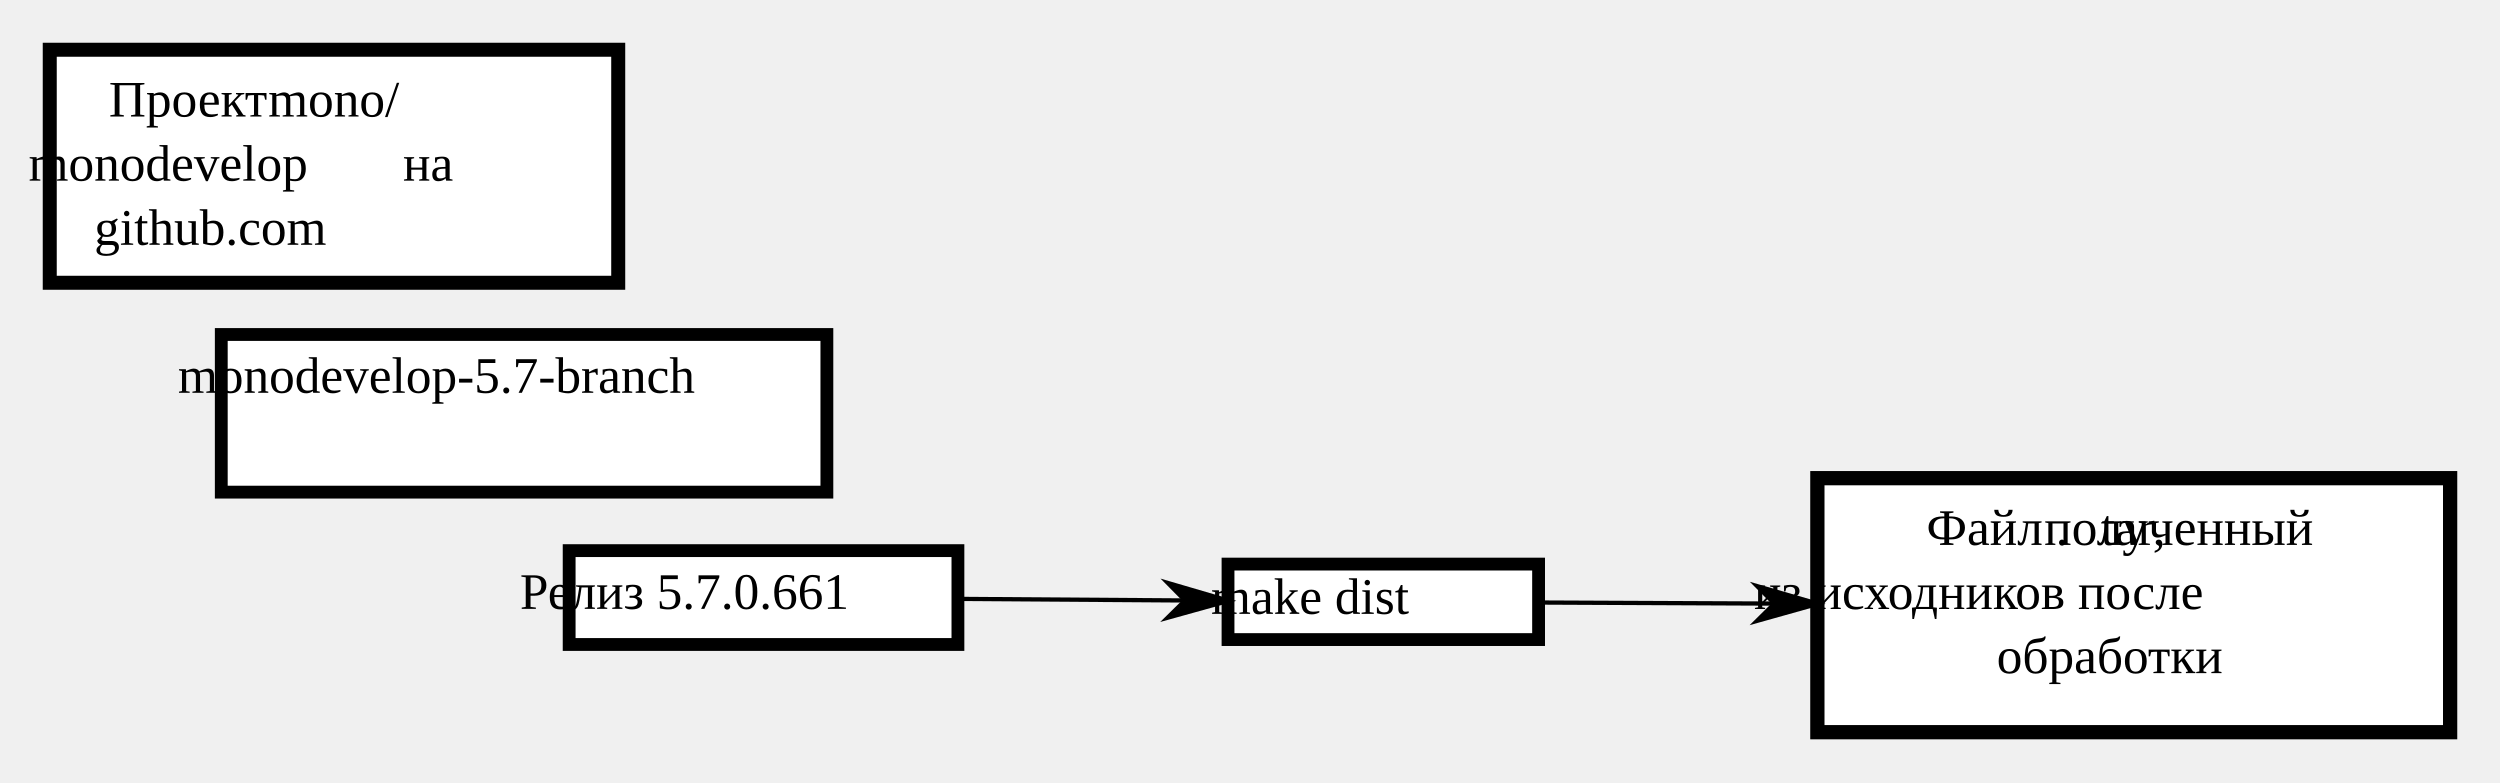
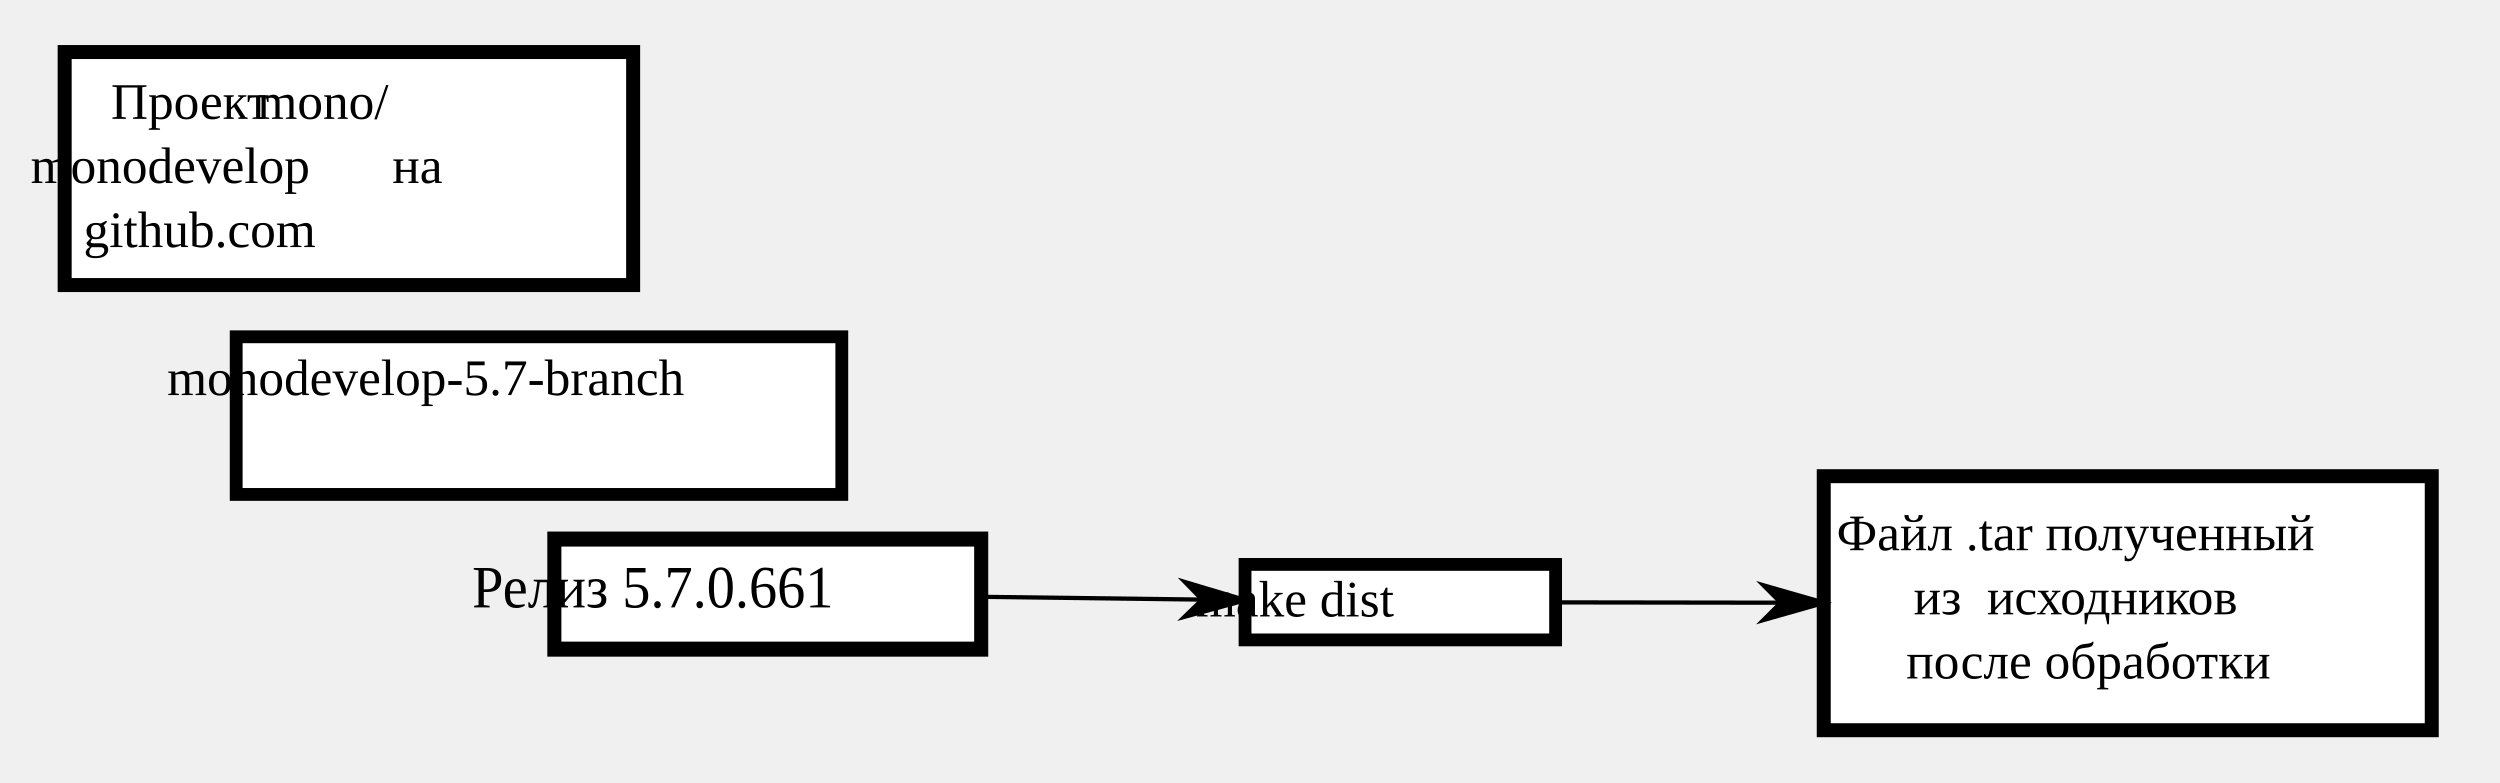
<svg xmlns="http://www.w3.org/2000/svg" xmlns:xlink="http://www.w3.org/1999/xlink" width="584.902" height="182.973" id="svg2" version="1.1">
  <defs id="defs4">
    <marker orient="auto" refY="0" refX="0" id="Arrow1Lend" style="overflow:visible">
      <path id="path4014" d="M 0,0 5,-5 -12.5,0 5,5 0,0 z" style="fill-rule:evenodd;stroke:#000000;stroke-width:1pt" transform="matrix(-0.8,0,0,-0.8,-10,0)" />
    </marker>
  </defs>
  <g id="layer1" transform="translate(632.6292,-79.32432)" style="display:inline">
-     <rect y="90.963" x="-620.991" height="54.518" width="133.002" id="rect4864" style="fill:#ffffff;fill-opacity:1;stroke:#000000;stroke-width:3.276;stroke-miterlimit:4;stroke-opacity:1;stroke-dasharray:none;display:inline">
-       <a xlink:href="mono_monodevelop_branches.htm" style="fill:#ffffff;fill-opacity:1;stroke-width:3;stroke-miterlimit:4;stroke-dasharray:none;display:inline;stroke:#000000;stroke-opacity:1" id="a3850" transform="translate(632.491,-79.46256)" />
-     </rect>
-     <rect y="157.583" x="-580.86" height="36.882" width="141.688" id="rect3931" style="fill:#ffffff;fill-opacity:1;stroke:#000000;stroke-width:3;stroke-miterlimit:4;stroke-opacity:1;stroke-dasharray:none">
-       <a transform="translate(632.491,-79.46256)" id="a3953" xlink:href="https://github.com/mono/monodevelop/tree/monodevelop-5.7-branch" style="fill:#ffffff;fill-opacity:1;display:inline;stroke:#000000;stroke-opacity:1;stroke-width:3;stroke-miterlimit:4;stroke-dasharray:none" />
-     </rect>
-     <rect y="208.15" x="-499.47" height="21.958" width="90.958" id="rect3956" style="fill:#ffffff;fill-opacity:1;stroke:#000000;stroke-width:3;stroke-miterlimit:4;stroke-opacity:1;stroke-dasharray:none">
-       <a id="a3974" xlink:href="https://github.com/mono/monodevelop/releases" transform="matrix(1.097937,0,0,1.172911,674.4534,-118.6982)" style="fill:#ffffff;fill-opacity:1;display:inline;stroke:#000000;stroke-opacity:1;stroke-width:2.644;stroke-miterlimit:4;stroke-dasharray:none" />
-     </rect>
-     <rect style="fill:#ffffff;fill-opacity:1;stroke:#000000;stroke-width:3;stroke-miterlimit:4;stroke-opacity:1;stroke-dasharray:none" id="rect3977" width="72.661" height="17.661" x="-345.321" y="211.299">
-       <a style="display:inline;stroke-width:3;stroke-miterlimit:4;stroke-dasharray:none" transform="translate(632.9819,-79.92513)" id="a3999" xlink:href="http://stackoverflow.com/questions/26575095/how-to-make-monodevelop-5-6-2-5-on-gentoo" />
-     </rect>
-     <rect y="191.198" x="-207.436" height="59.431" width="148.041" id="rect2985" style="fill:#ffffff;fill-opacity:1;stroke:#000000;stroke-width:3.336;stroke-miterlimit:4;stroke-opacity:1;stroke-dasharray:none">
-       <a transform="translate(632.491,-79.46256)" id="a4854" xlink:href="http://origin-download.mono-project.com/sources/monodevelop/" style="fill:#ffffff;fill-opacity:1;display:inline;stroke:#000000;stroke-opacity:1;stroke-width:3;stroke-miterlimit:4;stroke-dasharray:none" />
-     </rect>
-     <path style="fill:#000000;fill-opacity:1;stroke:#000000;stroke-width:1;stroke-linecap:butt;stroke-linejoin:miter;stroke-miterlimit:4;stroke-opacity:1;stroke-dasharray:none;marker-end:url(#Arrow1Lend)" d="m 359.83,140.829 65.224,0.292" id="path4451" transform="translate(-632.491,79.46256)" />
-     <path style="fill:none;stroke:#000000;stroke-width:1;stroke-linecap:butt;stroke-linejoin:miter;stroke-miterlimit:4;stroke-opacity:1;stroke-dasharray:none;marker-end:url(#Arrow1Lend)" d="m 223.979,139.98 63.191,0.436" id="path4670" transform="translate(-632.491,79.46256)" />
-   </g>
-   <g id="layer2" transform="translate(0.1382421,0.1382458)">
-     <text xml:space="preserve" style="font-size:12px;font-style:normal;font-variant:normal;font-weight:normal;font-stretch:normal;text-align:center;line-height:125%;letter-spacing:0px;word-spacing:0px;writing-mode:lr-tb;text-anchor:middle;fill:#000000;fill-opacity:1;stroke:none;display:inline;font-family:Times New Roman;-inkscape-font-specification:'Times New Roman,'" x="58.862" y="27.13" id="text4113">
-       <tspan x="98.94" y="42.13" id="tspan4115">
-         <tspan x="58.862" y="27.13" id="tspan4117">Проект </tspan>
-         <tspan x="98.94" y="27.13" id="tspan4119">mono/</tspan>
-       </tspan>
-       <tspan x="124.03" y="0" id="tspan4121">
-         <tspan x="54.21" y="42.13" id="tspan4123">monodevelop </tspan>
-         <tspan x="122.53" y="42.13" id="tspan4125">на </tspan>
-       </tspan>
-       <tspan x="67.077" y="0" id="tspan4127">
-         <tspan x="67.077" y="57.13" id="tspan4129">github.com</tspan>
-       </tspan>
-     </text>
-     <text xml:space="preserve" style="font-size:12px;font-style:normal;font-variant:normal;font-weight:normal;font-stretch:normal;text-align:center;line-height:125%;letter-spacing:0px;word-spacing:0px;writing-mode:lr-tb;text-anchor:middle;fill:#000000;fill-opacity:1;stroke:none;display:inline;font-family:Times New Roman;-inkscape-font-specification:'Times New Roman,'" x="119.968" y="91.755" id="text4107">
-       <tspan x="119.968" y="91.755" id="tspan4109">
-         <tspan x="119.968" y="91.755" id="tspan4111">monodevelop-5.7-branch</tspan>
-       </tspan>
-     </text>
-     <text xml:space="preserve" style="font-size:12px;font-style:normal;font-variant:normal;font-weight:normal;font-stretch:normal;text-align:center;line-height:125%;letter-spacing:0px;word-spacing:0px;writing-mode:lr-tb;text-anchor:middle;fill:#000000;fill-opacity:1;stroke:none;display:inline;font-family:Times New Roman;-inkscape-font-specification:'Times New Roman,'" x="177.999" y="142.318" id="text4101">
-       <tspan x="177.999" y="142.318" id="tspan4103">
-         <tspan x="177.999" y="142.318" id="tspan4105">Релиз 5.7.0.661</tspan>
-       </tspan>
-     </text>
-     <text xml:space="preserve" style="font-size:12px;font-style:normal;font-variant:normal;font-weight:normal;font-stretch:normal;text-align:center;line-height:125%;letter-spacing:0px;word-spacing:0px;writing-mode:lr-tb;text-anchor:middle;fill:#000000;fill-opacity:1;stroke:none;display:inline;font-family:Times New Roman;-inkscape-font-specification:'Times New Roman,'" x="324.35" y="143.474" id="text4095">
-       <tspan x="324.35" y="143.474" id="tspan4097">
-         <tspan x="324.35" y="143.474" id="tspan4099">make dist</tspan>
-       </tspan>
-     </text>
-     <text xml:space="preserve" style="font-size:12px;font-style:normal;font-variant:normal;font-weight:normal;font-stretch:normal;text-align:center;line-height:125%;letter-spacing:0px;word-spacing:0px;writing-mode:lr-tb;text-anchor:middle;fill:#000000;fill-opacity:1;stroke:none;display:inline;font-family:Times New Roman;-inkscape-font-specification:'Times New Roman,'" x="480.69" y="127.349" id="text4077">
-       <tspan x="533.612" y="157.349" id="tspan4079">
-         <tspan x="480.69" y="127.349" id="tspan4081">Файл .</tspan>
-         <tspan x="513.925" y="127.349" id="tspan4083">tar, </tspan>
-         <tspan x="532.112" y="127.349" id="tspan4085">полученный </tspan>
-       </tspan>
-       <tspan x="486.807" y="0" id="tspan4087">
-         <tspan x="485.307" y="142.349" id="tspan4089">из исходников после </tspan>
-       </tspan>
-       <tspan x="511.452" y="0" id="tspan4091">
-         <tspan x="511.452" y="157.349" id="tspan4093">обработки</tspan>
-       </tspan>
-     </text>
+     <a xlink:href="mono_monodevelop_branches.htm" target="_parent" style="fill:#ffffff;fill-opacity:1;stroke:#000000;stroke-width:3;stroke-miterlimit:4;stroke-opacity:1;stroke-dasharray:none;display:inline" id="a3850" transform="translate(3.49097,0.537437)">
+       <rect y="90.963" x="-620.991" height="54.518" width="133.002" id="rect4864" style="fill:#ffffff;fill-opacity:1;stroke:#000000;stroke-width:3.276;stroke-miterlimit:4;stroke-opacity:1;stroke-dasharray:none;display:inline" />
+       <text transform="translate(-632.491,79.46256)" xml:space="preserve" style="display:inline;font-size:12px;font-style:normal;font-variant:normal;font-weight:normal;font-stretch:normal;text-align:center;line-height:125%;letter-spacing:0px;word-spacing:0px;writing-mode:lr-tb;text-anchor:middle;fill:#000000;fill-opacity:1;stroke:none;font-family:Times New Roman;-inkscape-font-specification:'Times New Roman,'" x="58.862" y="27.13" id="text4113">
+         <tspan x="98.94" y="42.13" id="tspan4115">
+           <tspan x="58.862" y="27.13" id="tspan4117">Проект </tspan>
+           <tspan x="98.94" y="27.13" id="tspan4119">mono/</tspan>
+         </tspan>
+         <tspan x="124.03" y="0" id="tspan4121">
+           <tspan x="54.21" y="42.13" id="tspan4123">monodevelop </tspan>
+           <tspan x="122.53" y="42.13" id="tspan4125">на </tspan>
+         </tspan>
+         <tspan x="67.077" y="0" id="tspan4127">
+           <tspan x="67.077" y="57.13" id="tspan4129">github.com</tspan>
+         </tspan>
+       </text>
+     </a>
+     <a transform="translate(3.49097,0.537437)" id="a3953" xlink:href="https://github.com/mono/monodevelop/branches/all" style="fill:#ffffff;fill-opacity:1;stroke:#000000;stroke-width:3;stroke-miterlimit:4;stroke-opacity:1;stroke-dasharray:none;display:inline" target="_parent">
+       <rect y="157.583" x="-580.86" height="36.882" width="141.688" id="rect3931" style="fill:#ffffff;fill-opacity:1;stroke:#000000;stroke-width:3;stroke-miterlimit:4;stroke-opacity:1;stroke-dasharray:none" />
+       <text transform="translate(-632.491,79.46256)" xml:space="preserve" style="display:inline;font-size:12px;font-style:normal;font-variant:normal;font-weight:normal;font-stretch:normal;text-align:center;line-height:125%;letter-spacing:0px;word-spacing:0px;writing-mode:lr-tb;text-anchor:middle;fill:#000000;fill-opacity:1;stroke:none;font-family:Times New Roman;-inkscape-font-specification:'Times New Roman,'" x="119.968" y="91.755" id="text4107">
+         <tspan x="119.968" y="91.755" id="tspan4109">
+           <tspan x="119.968" y="91.755" id="tspan4111">monodevelop-5.7-branch</tspan>
+         </tspan>
+       </text>
+     </a>
+     <a id="a3974" xlink:href="https://github.com/mono/monodevelop/releases" transform="matrix(1.097937,0,0,1.172911,45.45342,-38.6982)" style="fill:#ffffff;fill-opacity:1;stroke:#000000;stroke-width:2.644;stroke-miterlimit:4;stroke-opacity:1;stroke-dasharray:none;display:inline" target="_parent">
+       <rect y="208.15" x="-499.47" height="21.958" width="90.958" id="rect3956" style="fill:#ffffff;fill-opacity:1;stroke:#000000;stroke-width:3;stroke-miterlimit:4;stroke-opacity:1;stroke-dasharray:none" />
+       <text transform="translate(-632.491,79.46256)" xml:space="preserve" style="display:inline;font-size:12px;font-style:normal;font-variant:normal;font-weight:normal;font-stretch:normal;text-align:center;line-height:125%;letter-spacing:0px;word-spacing:0px;writing-mode:lr-tb;text-anchor:middle;fill:#000000;fill-opacity:1;stroke:none;font-family:Times New Roman;-inkscape-font-specification:'Times New Roman,'" x="177.999" y="142.318" id="text4101">
+         <tspan x="177.999" y="142.318" id="tspan4103">
+           <tspan x="177.999" y="142.318" id="tspan4105">Релиз 5.7.0.661</tspan>
+         </tspan>
+       </text>
+     </a>
+     <a style="stroke-width:3;stroke-miterlimit:4;stroke-dasharray:none;display:inline" transform="translate(3.98194,0.074874)" id="a3999" xlink:href="http://stackoverflow.com/questions/26575095/how-to-make-monodevelop-5-6-2-5-on-gentoo" target="_parent">
+       <rect style="fill:#ffffff;fill-opacity:1;stroke:#000000;stroke-width:3;stroke-miterlimit:4;stroke-opacity:1;stroke-dasharray:none" id="rect3977" width="72.661" height="17.661" x="-345.321" y="211.299" />
+       <text xml:space="preserve" style="font-size:12px;font-style:normal;font-variant:normal;font-weight:normal;font-stretch:normal;text-align:center;line-height:125%;letter-spacing:0px;word-spacing:0px;writing-mode:lr-tb;text-anchor:middle;fill:#000000;fill-opacity:1;stroke:none;display:inline;font-family:Times New Roman;-inkscape-font-specification:'Times New Roman,'" x="-309.65" y="223.474" id="text4095">
+         <tspan x="-309.65" y="223.474" id="tspan4097">
+           <tspan x="-309.65" y="223.474" id="tspan4099">make dist</tspan>
+         </tspan>
+       </text>
+     </a>
+     <a transform="translate(1.49097,-0.462563)" id="a4854" xlink:href="http://origin-download.mono-project.com/sources/monodevelop/" style="fill:#ffffff;fill-opacity:1;stroke:#000000;stroke-width:3;stroke-miterlimit:4;stroke-opacity:1;stroke-dasharray:none;display:inline" target="_parent">
+       <rect y="191.198" x="-207.436" height="59.431" width="142.251" id="rect2985" style="fill:#ffffff;fill-opacity:1;stroke:#000000;stroke-width:3.27;stroke-miterlimit:4;stroke-opacity:1;stroke-dasharray:none" />
+       <text xml:space="preserve" style="font-size:12px;font-style:normal;font-variant:normal;font-weight:normal;font-stretch:normal;text-align:center;line-height:125%;letter-spacing:0px;word-spacing:0px;writing-mode:lr-tb;text-anchor:middle;fill:#000000;fill-opacity:1;stroke:none;display:inline;font-family:Times New Roman;-inkscape-font-specification:'Times New Roman,'" x="-135.011" y="208.513" id="text4163">
+         <tspan id="tspan4167" x="-135.011" y="208.513">Файл .tar полученный</tspan>
+         <tspan id="tspan4169" x="-135.011" y="223.513">из  исходников</tspan>
+         <tspan id="tspan4171" x="-135.011" y="238.513">после обработки</tspan>
+       </text>
+     </a>
+     <path style="fill:none;stroke:#000000;stroke-width:1;stroke-linecap:butt;stroke-linejoin:miter;stroke-miterlimit:4;stroke-opacity:1;stroke-dasharray:none;marker-end:url(#Arrow1Lend);display:inline" d="m 229.424,139.493 61.728,0.786" id="path4670" transform="translate(-632.491,79.46256)" />
+     <path style="fill:#000000;fill-opacity:1;stroke:#000000;stroke-width:1;stroke-linecap:butt;stroke-linejoin:miter;stroke-miterlimit:4;stroke-opacity:1;stroke-dasharray:none;marker-end:url(#Arrow1Lend);display:inline" d="m 363.812,140.794 62.733,0.091" id="path4451" transform="translate(-632.491,79.46256)" />
  </g>
</svg>
